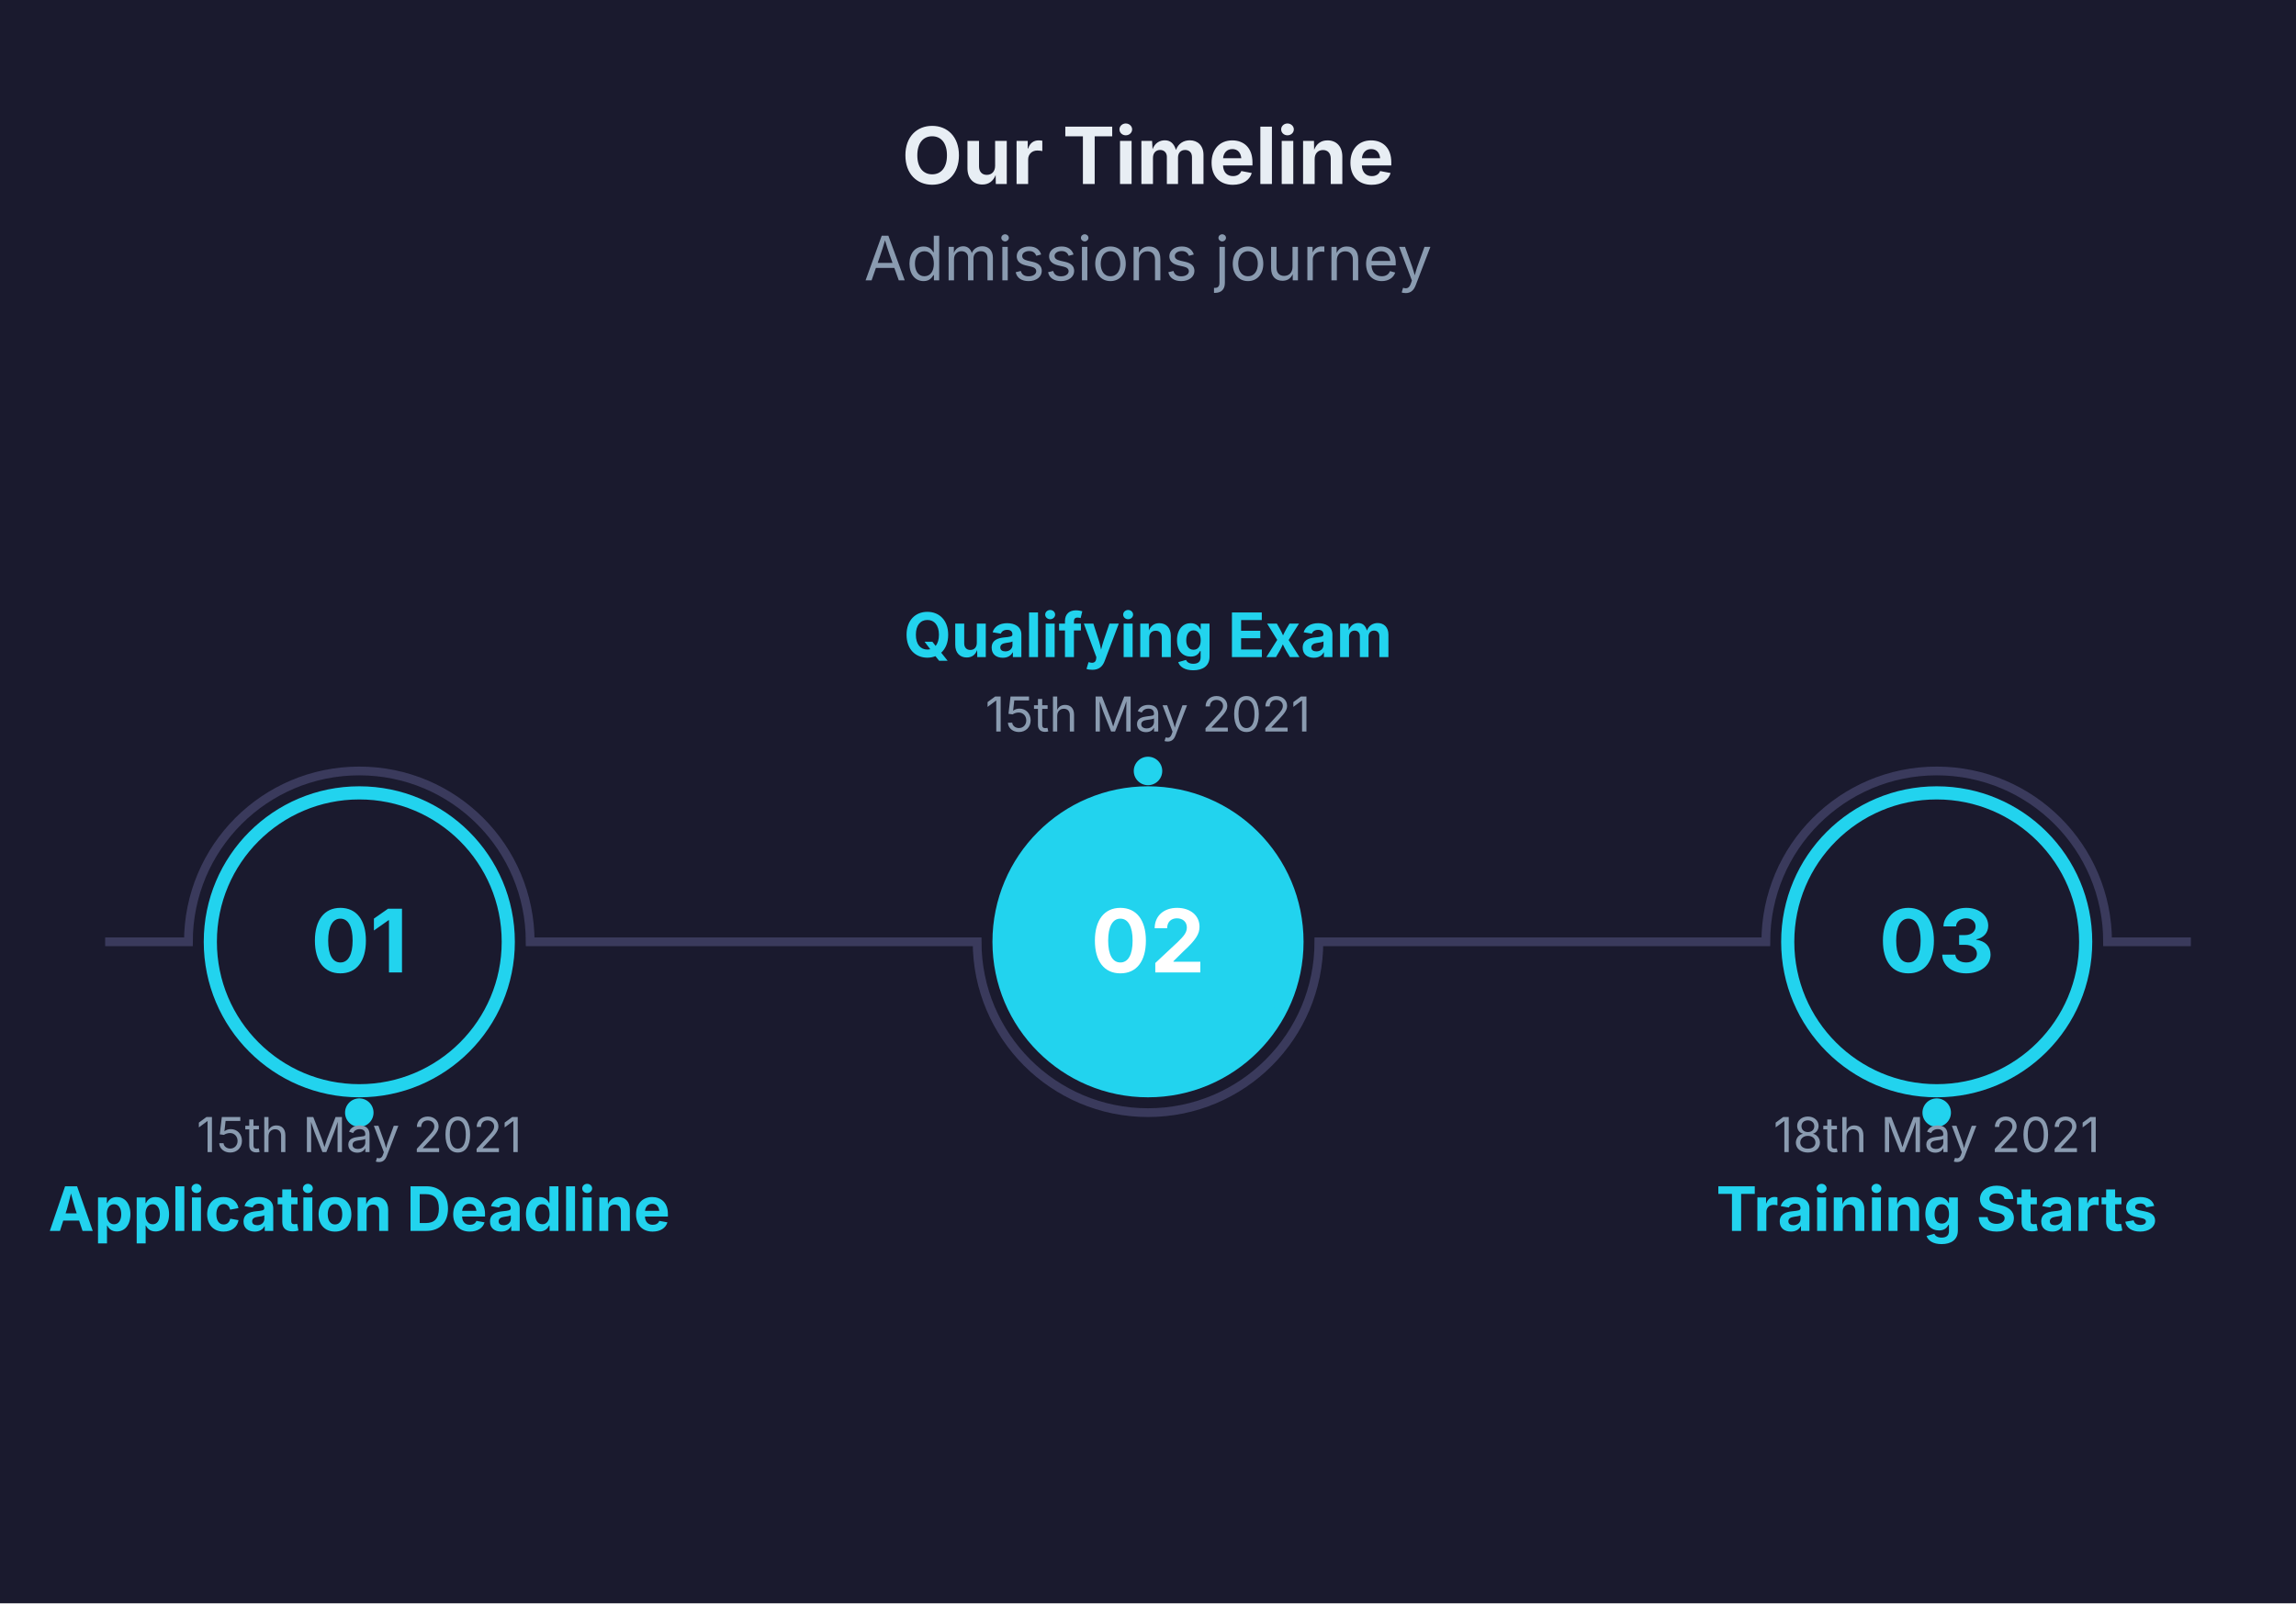
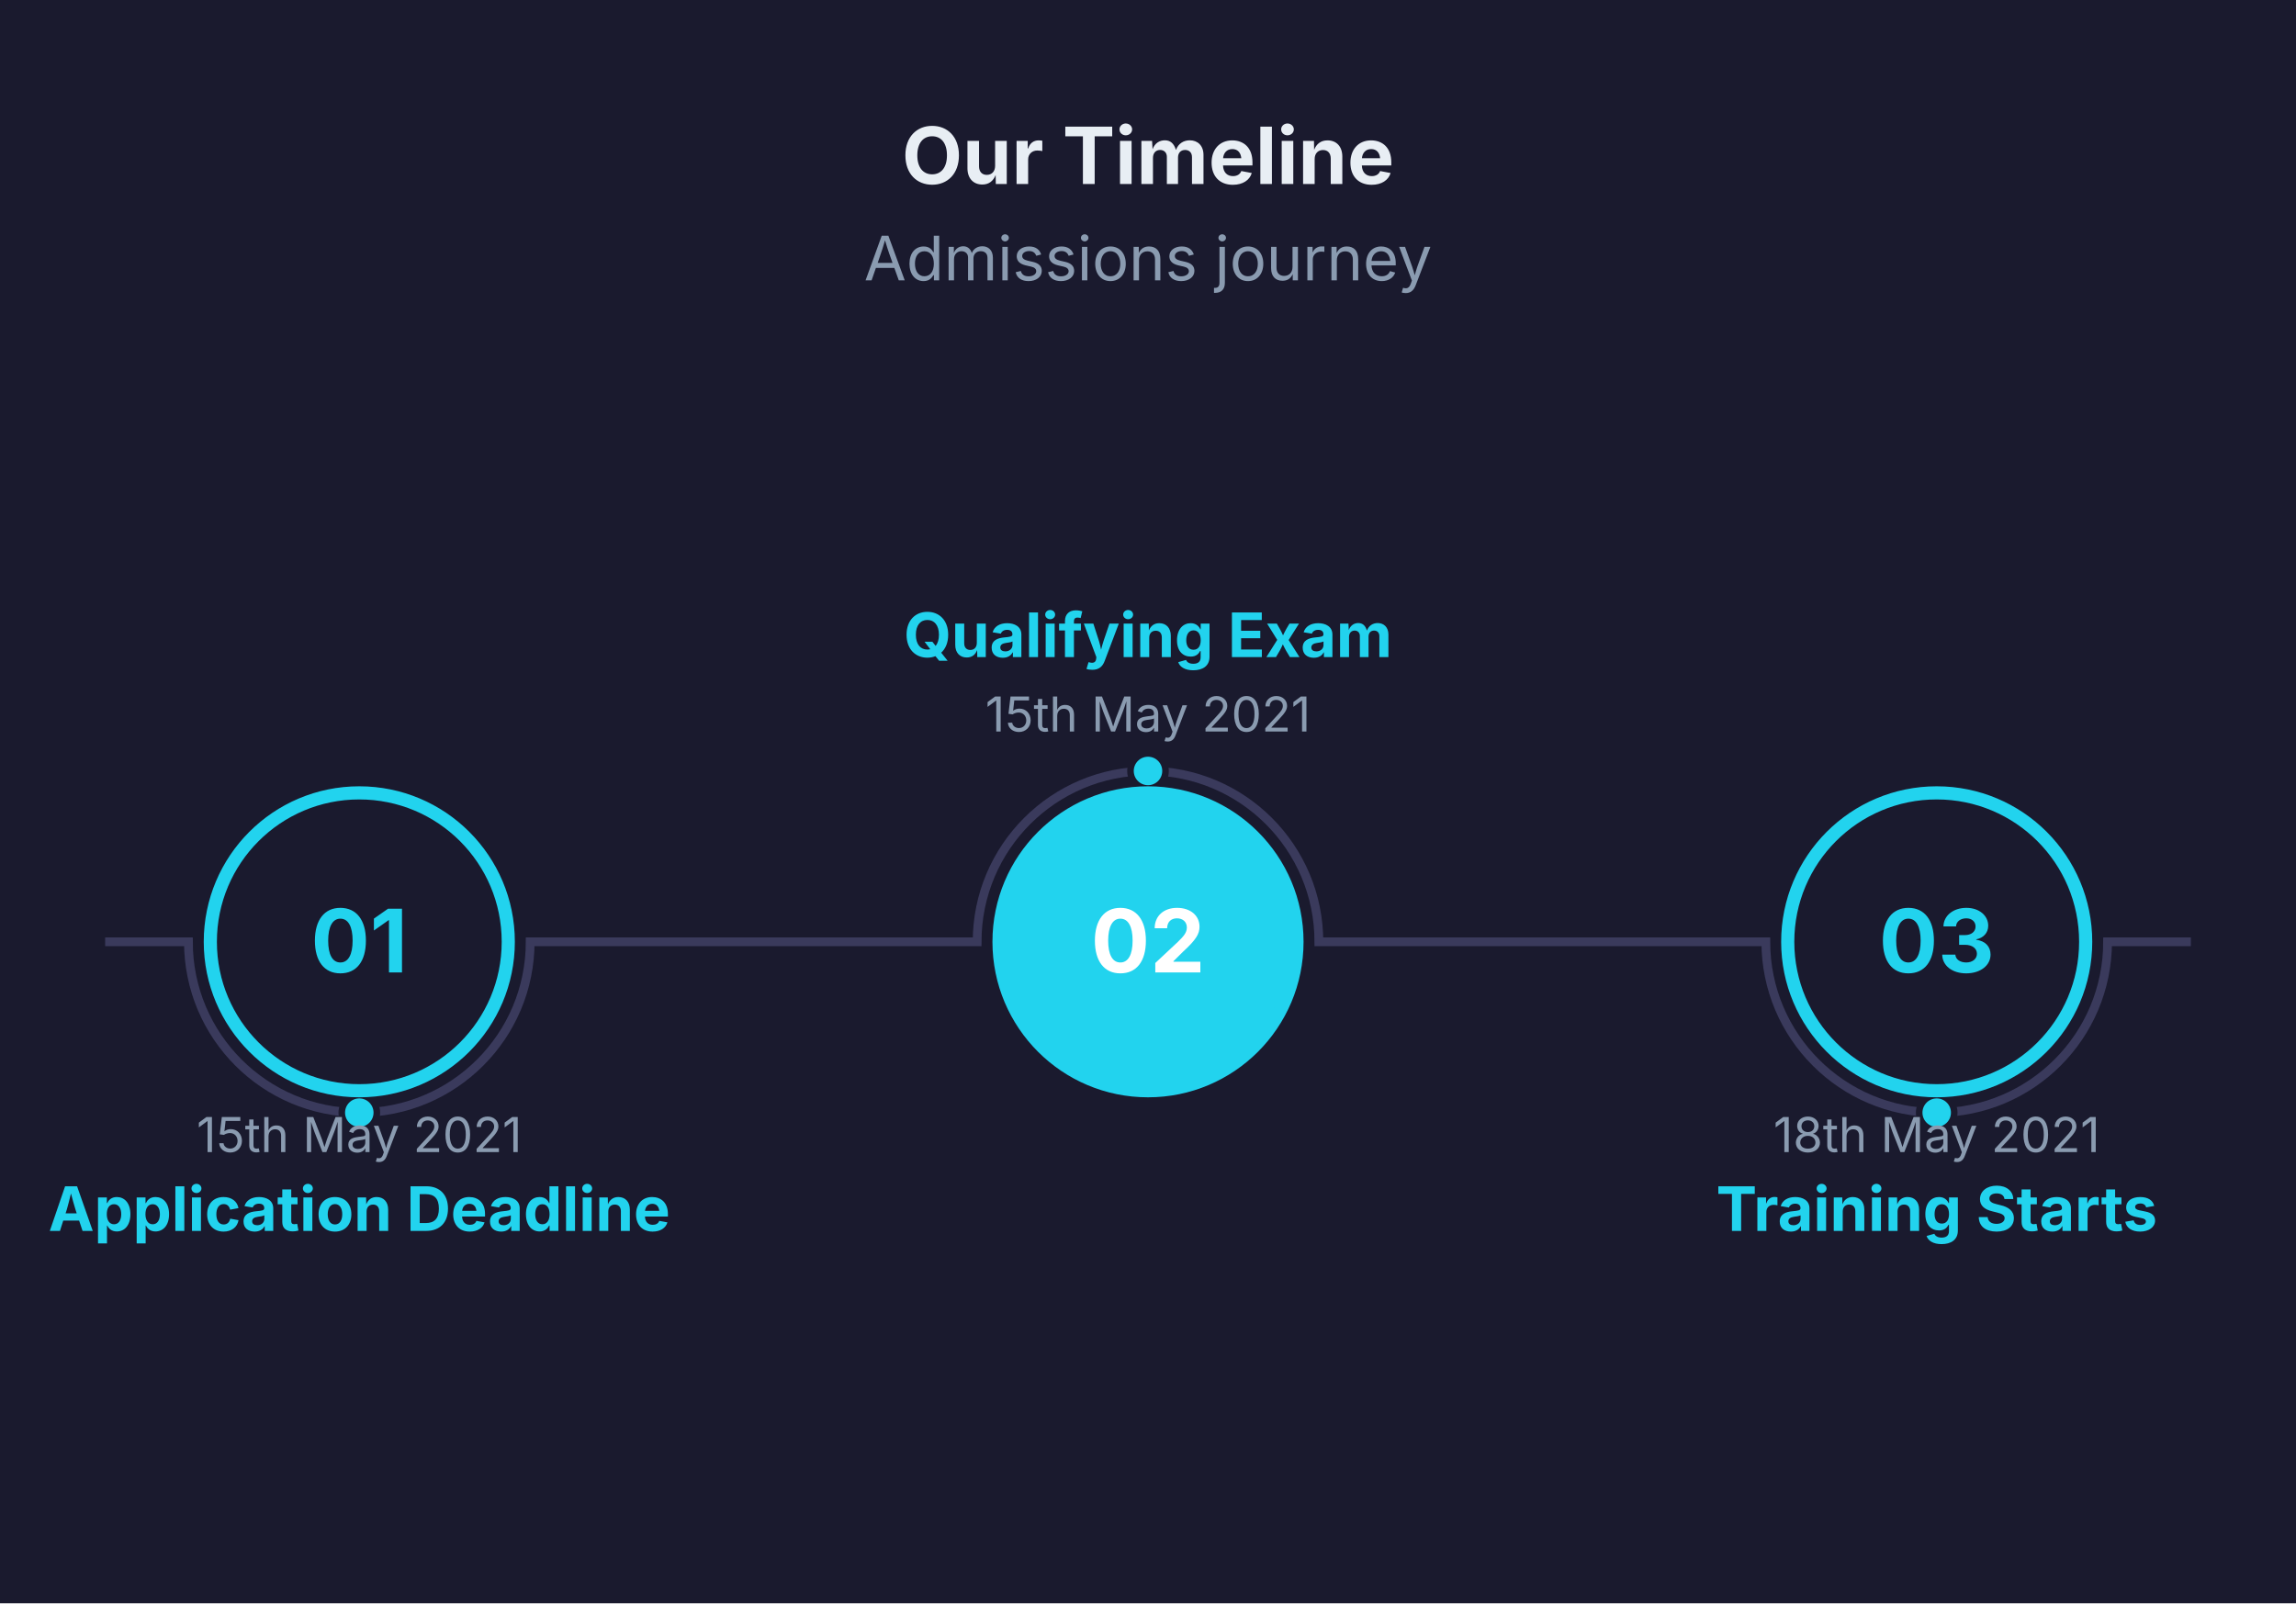
<svg xmlns="http://www.w3.org/2000/svg" viewBox="0 0 524 366" width="524" height="366">
  <rect width="100%" height="100%" fill="#1A1A2E" />
  <text x="262" y="42" font-size="18" font-family="Inter, system-ui, -apple-system, sans-serif" fill="#E8EEF4" text-anchor="middle" font-weight="bold">Our Timeline</text>
  <text x="262" y="64" font-size="14" font-family="Inter, system-ui, -apple-system, sans-serif" fill="#8A9BB0" text-anchor="middle">Admissions journey</text>
-   <path d="M 24 215 L 43 215 A 39 39 0 0 1 121 215 L 223 215 A 39 39 0 0 0 301 215 L 403 215 A 39 39 0 0 1 481 215 L 500 215" stroke="#3A3A5C" stroke-width="2" fill="none" />
+   <path d="M 24 215 L 43 215 A 39 39 0 0 0 121 215 L 223 215 A 39 39 0 0 1 301 215 L 403 215 A 39 39 0 0 0 481 215 L 500 215" stroke="#3A3A5C" stroke-width="2" fill="none" />
  <circle cx="82" cy="254" r="4" fill="#22D3EE" stroke="#1A1A2E" stroke-width="1.5" />
  <circle cx="262" cy="176" r="4" fill="#22D3EE" stroke="#1A1A2E" stroke-width="1.5" />
  <circle cx="442" cy="254" r="4" fill="#22D3EE" stroke="#1A1A2E" stroke-width="1.5" />
  <circle cx="82" cy="215" r="34" fill="#1A1A2E" stroke="#22D3EE" stroke-width="3" />
  <text x="82" y="222" font-size="20" font-family="Inter, system-ui, -apple-system, sans-serif" fill="#22D3EE" text-anchor="middle" font-weight="bold">01</text>
  <text x="82" y="263" font-size="11" font-family="Inter, system-ui, -apple-system, sans-serif" fill="#8A9BB0" text-anchor="middle">15th May 2021</text>
  <text x="82" y="281" font-size="14" font-family="Inter, system-ui, -apple-system, sans-serif" fill="#22D3EE" text-anchor="middle" font-weight="bold">Application Deadline</text>
  <circle cx="262" cy="215" r="34" fill="#22D3EE" stroke="#22D3EE" stroke-width="3" />
  <text x="262" y="222" font-size="20" font-family="Inter, system-ui, -apple-system, sans-serif" fill="#FFFFFF" text-anchor="middle" font-weight="bold">02</text>
  <text x="262" y="167" font-size="11" font-family="Inter, system-ui, -apple-system, sans-serif" fill="#8A9BB0" text-anchor="middle">15th May 2021</text>
  <text x="262" y="150" font-size="14" font-family="Inter, system-ui, -apple-system, sans-serif" fill="#22D3EE" text-anchor="middle" font-weight="bold">Qualifying Exam</text>
  <circle cx="442" cy="215" r="34" fill="#1A1A2E" stroke="#22D3EE" stroke-width="3" />
  <text x="442" y="222" font-size="20" font-family="Inter, system-ui, -apple-system, sans-serif" fill="#22D3EE" text-anchor="middle" font-weight="bold">03</text>
  <text x="442" y="263" font-size="11" font-family="Inter, system-ui, -apple-system, sans-serif" fill="#8A9BB0" text-anchor="middle">18th May 2021</text>
  <text x="442" y="281" font-size="14" font-family="Inter, system-ui, -apple-system, sans-serif" fill="#22D3EE" text-anchor="middle" font-weight="bold">Training Starts</text>
</svg>
